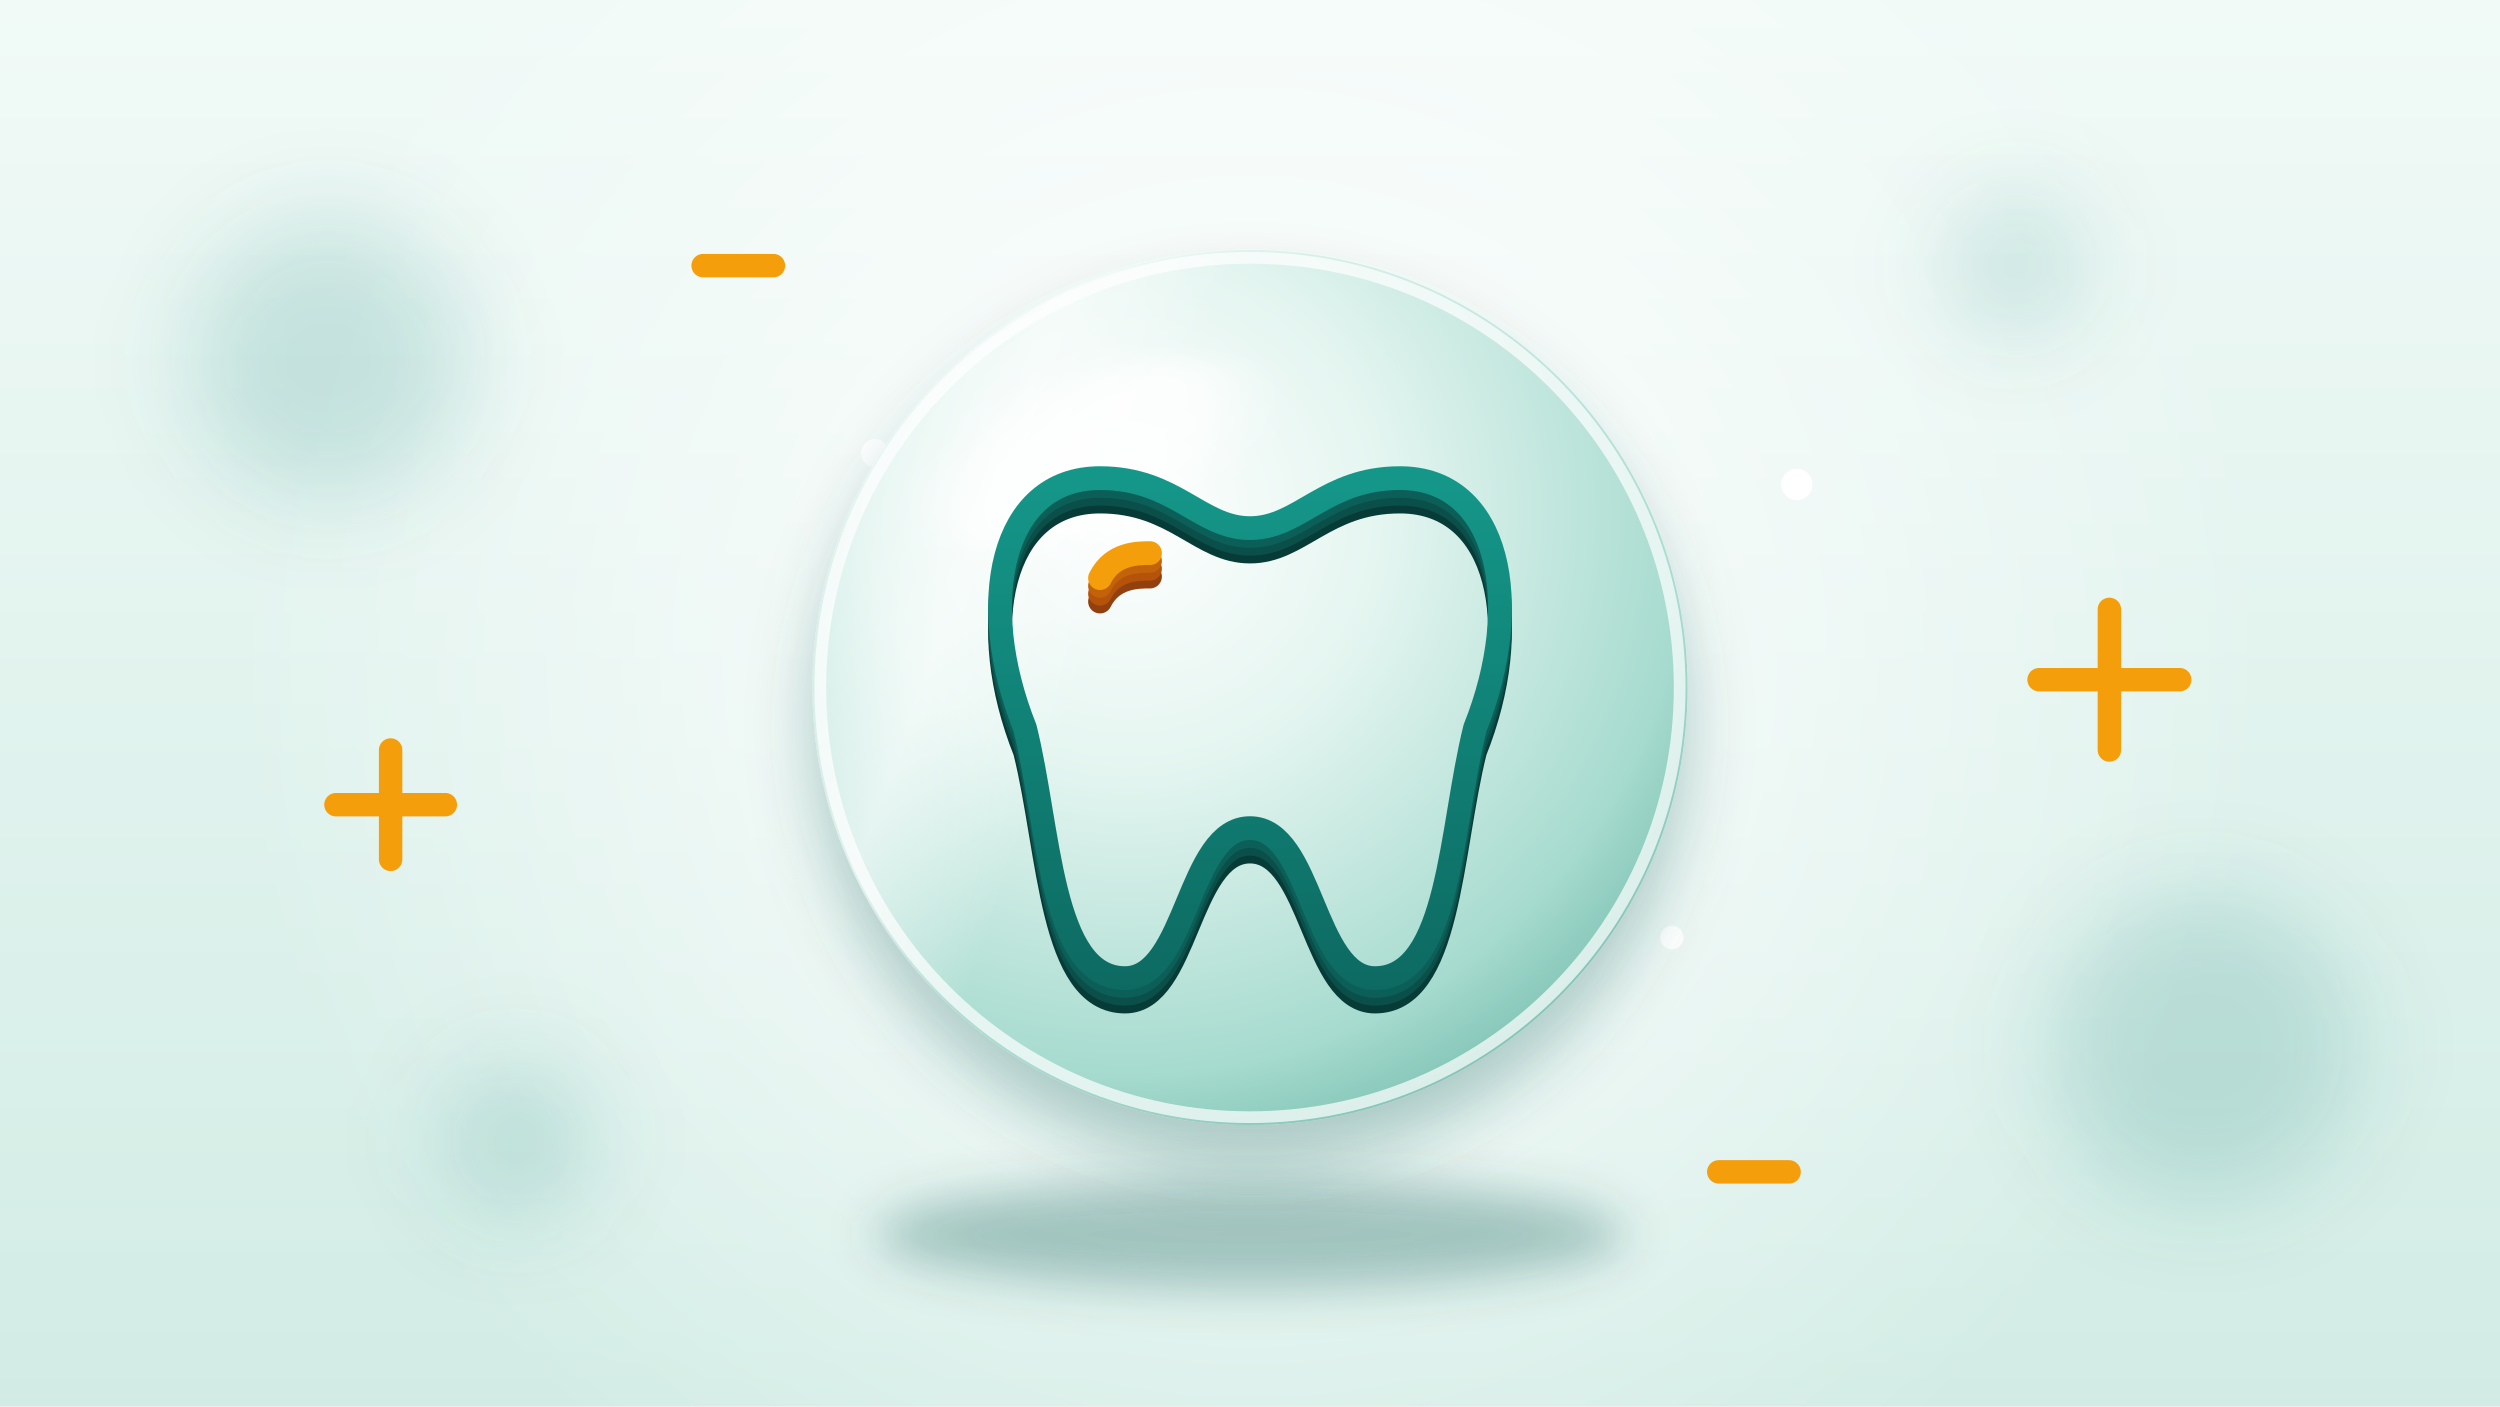
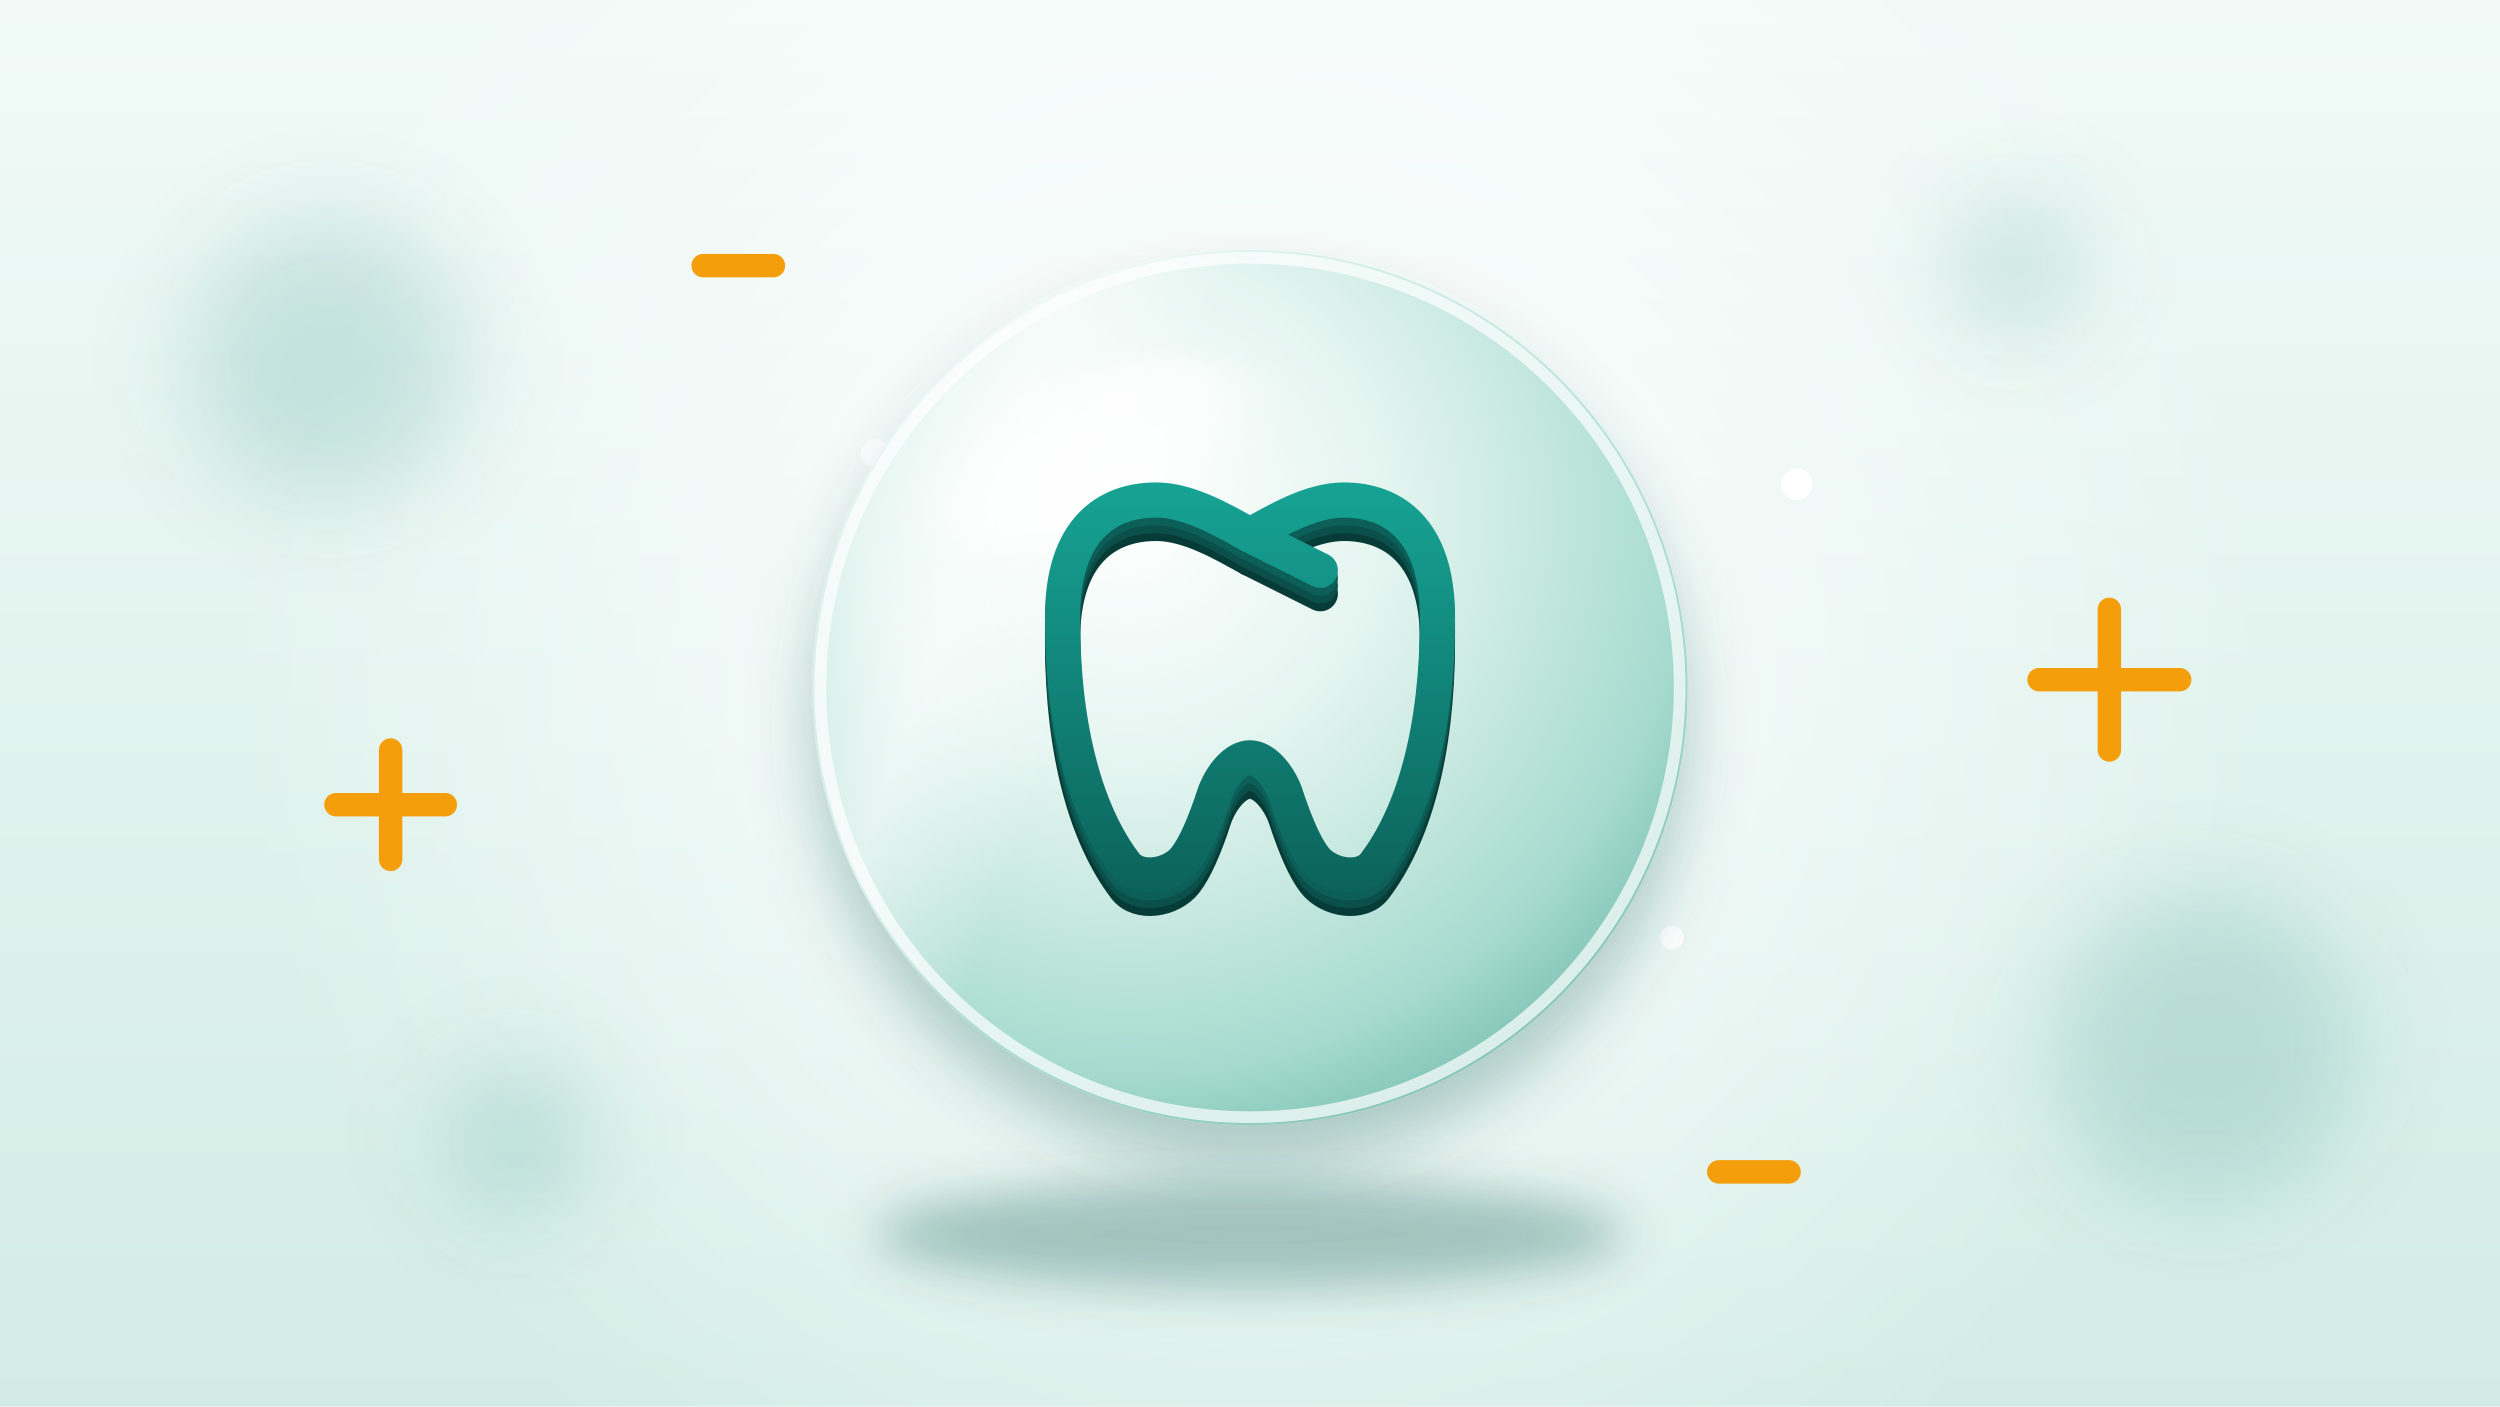
<svg xmlns="http://www.w3.org/2000/svg" viewBox="0 0 320 180" width="640" height="360" role="img">
  <style>
.f{animation:f 4.8s ease-in-out infinite alternate;transform-box:view-box;transform-origin:160px 150px}
.s{animation:s 4.8s ease-in-out infinite alternate;transform-box:fill-box;transform-origin:center}
.i{animation:i 7s ease-in-out infinite alternate;transform-box:view-box;transform-origin:160px 90px}
.g{animation:g 6s ease-in-out infinite}
.t{animation:t 3.6s ease-in-out infinite alternate}.t2{animation-delay:-1.8s}.t3{animation-delay:-.9s}
.b{animation:b 9s ease-in-out infinite alternate;transform-box:fill-box;transform-origin:center}.b2{animation-duration:12s;animation-direction:alternate-reverse}
@keyframes f{to{transform:translateY(-6px)}}
@keyframes s{to{transform:scale(.82);opacity:.55}}
@keyframes i{from{transform:rotate(-3deg) skewX(1.5deg)}to{transform:rotate(3deg) skewX(-1.5deg)}}
@keyframes g{0%,55%{transform:translateX(-150px)}100%{transform:translateX(150px)}}
@keyframes t{from{opacity:.35;transform:translateY(2px)}to{opacity:1;transform:translateY(-3px)}}
@keyframes b{to{transform:translate(8px,-6px) scale(1.12)}}
@media (prefers-reduced-motion:reduce){*{animation:none!important}}
</style>
  <defs>
    <linearGradient id="bg" x1="0" y1="0" x2="0" y2="1">
      <stop offset="0" stop-color="#F1FAF7" />
      <stop offset="1" stop-color="#D2ECE5" />
    </linearGradient>
    <radialGradient id="glow" cx="160" cy="84" r="130" gradientUnits="userSpaceOnUse">
      <stop offset="0" stop-color="#fff" stop-opacity=".95" />
      <stop offset="1" stop-color="#fff" stop-opacity="0" />
    </radialGradient>
    <radialGradient id="orb" cx=".36" cy=".3" r=".78">
      <stop offset="0" stop-color="#fff" />
      <stop offset=".38" stop-color="#E4F5F0" />
      <stop offset=".82" stop-color="#A7DBCF" />
      <stop offset="1" stop-color="#78BFB0" />
    </radialGradient>
-     <linearGradient id="ink" x1="0" y1="14" x2="0" y2="82" gradientUnits="userSpaceOnUse">
+     <linearGradient id="ink" x1="0" y1="2" x2="0" y2="22" gradientUnits="userSpaceOnUse">
      <stop offset="0" stop-color="#17A898" />
      <stop offset="1" stop-color="#0B5E57" />
    </linearGradient>
    <linearGradient id="shine" x1="0" y1="0" x2="1" y2="0">
      <stop offset="0" stop-color="#fff" stop-opacity="0" />
      <stop offset=".5" stop-color="#fff" stop-opacity=".55" />
      <stop offset="1" stop-color="#fff" stop-opacity="0" />
    </linearGradient>
    <filter id="blur3" x="-50%" y="-50%" width="200%" height="200%">
      <feGaussianBlur stdDeviation="3" />
    </filter>
    <filter id="blur6" x="-50%" y="-50%" width="200%" height="200%">
      <feGaussianBlur stdDeviation="6" />
    </filter>
    <filter id="drop" x="-30%" y="-30%" width="160%" height="160%">
      <feDropShadow dx="0" dy="5" stdDeviation="4" flood-color="#0A4F49" flood-opacity=".28" />
    </filter>
    <clipPath id="clip">
      <circle cx="160" cy="88" r="56" />
    </clipPath>
  </defs>
  <rect width="320" height="180" fill="url(#bg)" />
  <rect width="320" height="180" fill="url(#glow)" />
  <g filter="url(#blur6)" fill="#0F766E" fill-opacity=".16">
    <circle class="b" cx="42" cy="46" r="18" />
    <circle class="b b2" cx="282" cy="134" r="20" />
    <circle class="b b2" cx="258" cy="34" r="9" />
    <circle class="b" cx="66" cy="146" r="10" />
  </g>
  <g fill="none" stroke="#F59E0B" stroke-width="3" stroke-linecap="round">
    <path class="t" d="M270 78 V96 M261 87 H279" />
    <path class="t t2" d="M50 96 V110 M43 103 H57" />
    <path class="t t3" d="M90 34 h9 M220 150 h9" />
  </g>
  <g fill="#fff">
    <circle class="t t2" cx="112" cy="58" r="1.8" />
    <circle class="t" cx="214" cy="120" r="1.5" />
    <circle class="t t3" cx="230" cy="62" r="2" />
  </g>
  <ellipse class="s" cx="160" cy="158" rx="48" ry="7" fill="#0A4F49" fill-opacity=".3" filter="url(#blur3)" />
  <g class="f">
    <g filter="url(#drop)">
      <circle cx="160" cy="88" r="56" fill="url(#orb)" />
    </g>
    <circle cx="160" cy="88" r="55" fill="none" stroke="#fff" stroke-opacity=".7" stroke-width="1.5" />
    <ellipse cx="140" cy="58" rx="20" ry="9" fill="#fff" fill-opacity=".75" transform="rotate(-28 140 58)" filter="url(#blur3)" />
    <g clip-path="url(#clip)">
      <rect class="g" x="130" y="20" width="40" height="140" fill="url(#shine)" transform="skewX(-20)" />
    </g>
    <g class="i">
      <g transform="translate(0 3)">
-         <g transform="translate(83.2 13.2) scale(1.6)" fill="none" stroke="#073B37" stroke-width="1.9" stroke-linecap="round" stroke-linejoin="round">
-           <path d="M36 30 C42 30 44 34 48 34 C52 34 54 30 60 30 C68 30 70 40 66 50 C64 58 64 70 58 70 C53 70 53 58 48 58 C43 58 43 70 38 70 C32 70 32 58 30 50 C26 40 28 30 36 30Z" />
-           <path d="M36 38 C37 36 39 36 40 36" stroke="#92400E" />
+         <g transform="translate(124 52) scale(3)" fill="none" stroke="#073B37" stroke-width="1.5" stroke-linecap="round" stroke-linejoin="round">
+           <path d="M12 5.5c-1.074 -.586 -2.583 -1.5 -4 -1.5c-2.1 0 -4 1.247 -4 5c0 4.899 1.056 8.41 2.671 10.537c.573 .756 1.97 .521 2.567 -.236c.398 -.505 .819 -1.439 1.262 -2.801c.292 -.771 .892 -1.504 1.5 -1.5c.602 0 1.21 .737 1.5 1.5c.443 1.362 .864 2.295 1.262 2.8c.597 .759 2 .993 2.567 .237c1.615 -2.127 2.671 -5.637 2.671 -10.537c0 -3.74 -1.908 -5 -4 -5c-1.423 0 -2.92 .911 -4 1.5z" />
+           <path d="M12 5.5l3 1.5" />
        </g>
      </g>
      <g transform="translate(0 2)">
-         <g transform="translate(83.2 13.2) scale(1.6)" fill="none" stroke="#0A4F49" stroke-width="1.9" stroke-linecap="round" stroke-linejoin="round">
-           <path d="M36 30 C42 30 44 34 48 34 C52 34 54 30 60 30 C68 30 70 40 66 50 C64 58 64 70 58 70 C53 70 53 58 48 58 C43 58 43 70 38 70 C32 70 32 58 30 50 C26 40 28 30 36 30Z" />
-           <path d="M36 38 C37 36 39 36 40 36" stroke="#B45309" />
+         <g transform="translate(124 52) scale(3)" fill="none" stroke="#0A4F49" stroke-width="1.5" stroke-linecap="round" stroke-linejoin="round">
+           <path d="M12 5.5c-1.074 -.586 -2.583 -1.5 -4 -1.5c-2.1 0 -4 1.247 -4 5c0 4.899 1.056 8.41 2.671 10.537c.573 .756 1.97 .521 2.567 -.236c.398 -.505 .819 -1.439 1.262 -2.801c.292 -.771 .892 -1.504 1.5 -1.5c.602 0 1.21 .737 1.5 1.5c.443 1.362 .864 2.295 1.262 2.8c.597 .759 2 .993 2.567 .237c1.615 -2.127 2.671 -5.637 2.671 -10.537c0 -3.74 -1.908 -5 -4 -5c-1.423 0 -2.92 .911 -4 1.5z" />
+           <path d="M12 5.5l3 1.5" />
        </g>
      </g>
      <g transform="translate(0 1)">
-         <g transform="translate(83.2 13.2) scale(1.6)" fill="none" stroke="#0C5F58" stroke-width="1.9" stroke-linecap="round" stroke-linejoin="round">
-           <path d="M36 30 C42 30 44 34 48 34 C52 34 54 30 60 30 C68 30 70 40 66 50 C64 58 64 70 58 70 C53 70 53 58 48 58 C43 58 43 70 38 70 C32 70 32 58 30 50 C26 40 28 30 36 30Z" />
-           <path d="M36 38 C37 36 39 36 40 36" stroke="#C2620A" />
+         <g transform="translate(124 52) scale(3)" fill="none" stroke="#0C5F58" stroke-width="1.5" stroke-linecap="round" stroke-linejoin="round">
+           <path d="M12 5.5c-1.074 -.586 -2.583 -1.5 -4 -1.5c-2.1 0 -4 1.247 -4 5c0 4.899 1.056 8.41 2.671 10.537c.573 .756 1.97 .521 2.567 -.236c.398 -.505 .819 -1.439 1.262 -2.801c.292 -.771 .892 -1.504 1.5 -1.5c.602 0 1.21 .737 1.5 1.5c.443 1.362 .864 2.295 1.262 2.8c.597 .759 2 .993 2.567 .237c1.615 -2.127 2.671 -5.637 2.671 -10.537c0 -3.74 -1.908 -5 -4 -5c-1.423 0 -2.92 .911 -4 1.5z" />
+           <path d="M12 5.5l3 1.5" />
        </g>
      </g>
-       <g transform="translate(83.2 13.2) scale(1.6)" fill="none" stroke="url(#ink)" stroke-width="1.9" stroke-linecap="round" stroke-linejoin="round">
-         <path d="M36 30 C42 30 44 34 48 34 C52 34 54 30 60 30 C68 30 70 40 66 50 C64 58 64 70 58 70 C53 70 53 58 48 58 C43 58 43 70 38 70 C32 70 32 58 30 50 C26 40 28 30 36 30Z" />
-         <path d="M36 38 C37 36 39 36 40 36" stroke="#F59E0B" />
+       <g transform="translate(124 52) scale(3)" fill="none" stroke="url(#ink)" stroke-width="1.5" stroke-linecap="round" stroke-linejoin="round">
+         <path d="M12 5.5c-1.074 -.586 -2.583 -1.5 -4 -1.5c-2.1 0 -4 1.247 -4 5c0 4.899 1.056 8.41 2.671 10.537c.573 .756 1.97 .521 2.567 -.236c.398 -.505 .819 -1.439 1.262 -2.801c.292 -.771 .892 -1.504 1.5 -1.5c.602 0 1.21 .737 1.5 1.5c.443 1.362 .864 2.295 1.262 2.8c.597 .759 2 .993 2.567 .237c1.615 -2.127 2.671 -5.637 2.671 -10.537c0 -3.74 -1.908 -5 -4 -5c-1.423 0 -2.92 .911 -4 1.5z" />
+         <path d="M12 5.5l3 1.5" />
      </g>
    </g>
  </g>
</svg>
